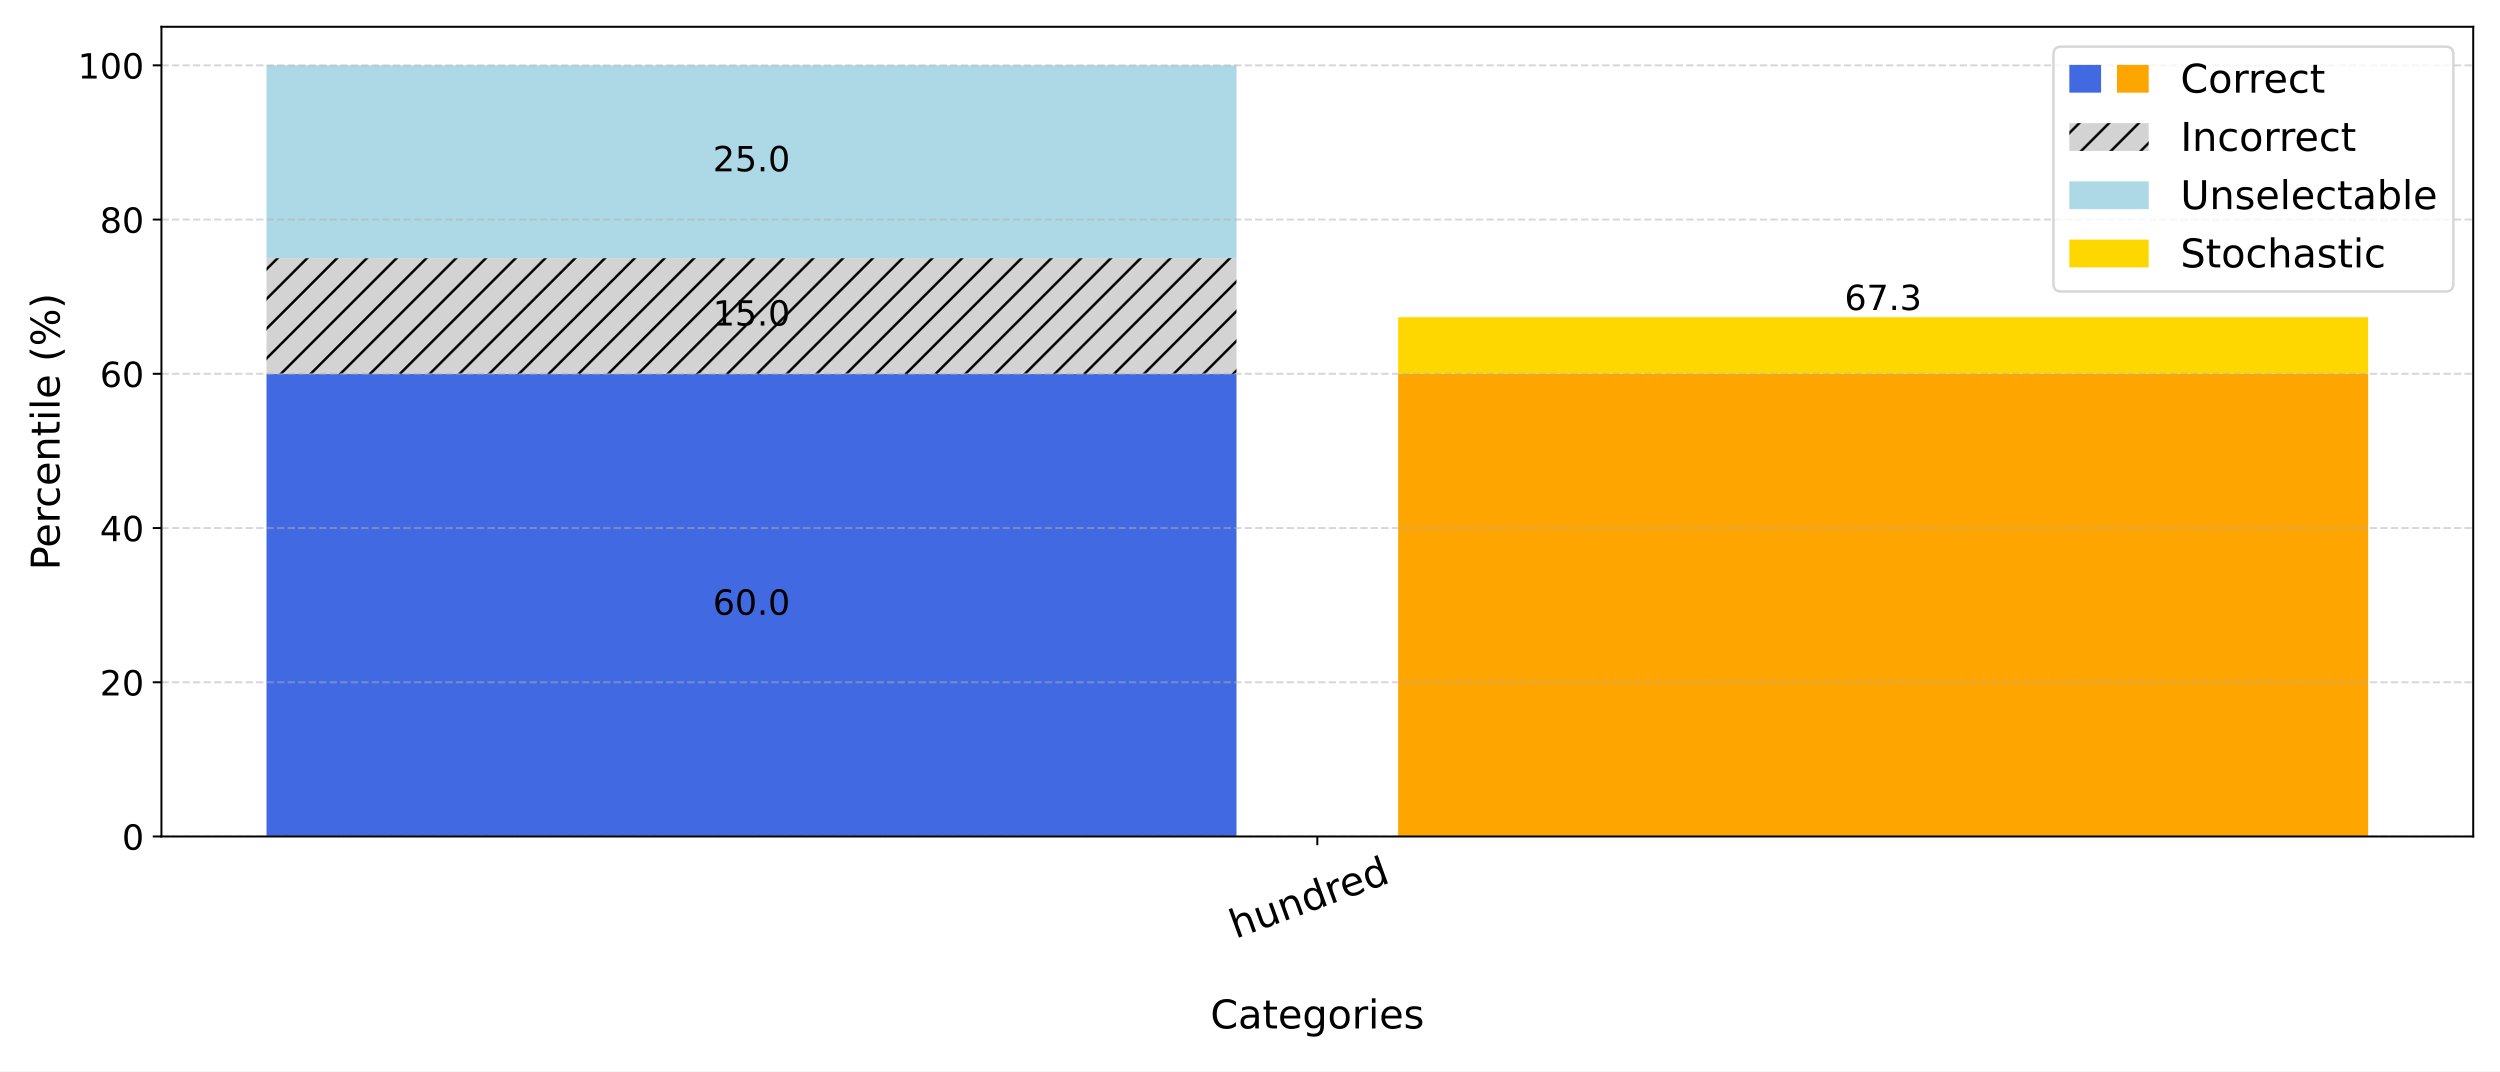
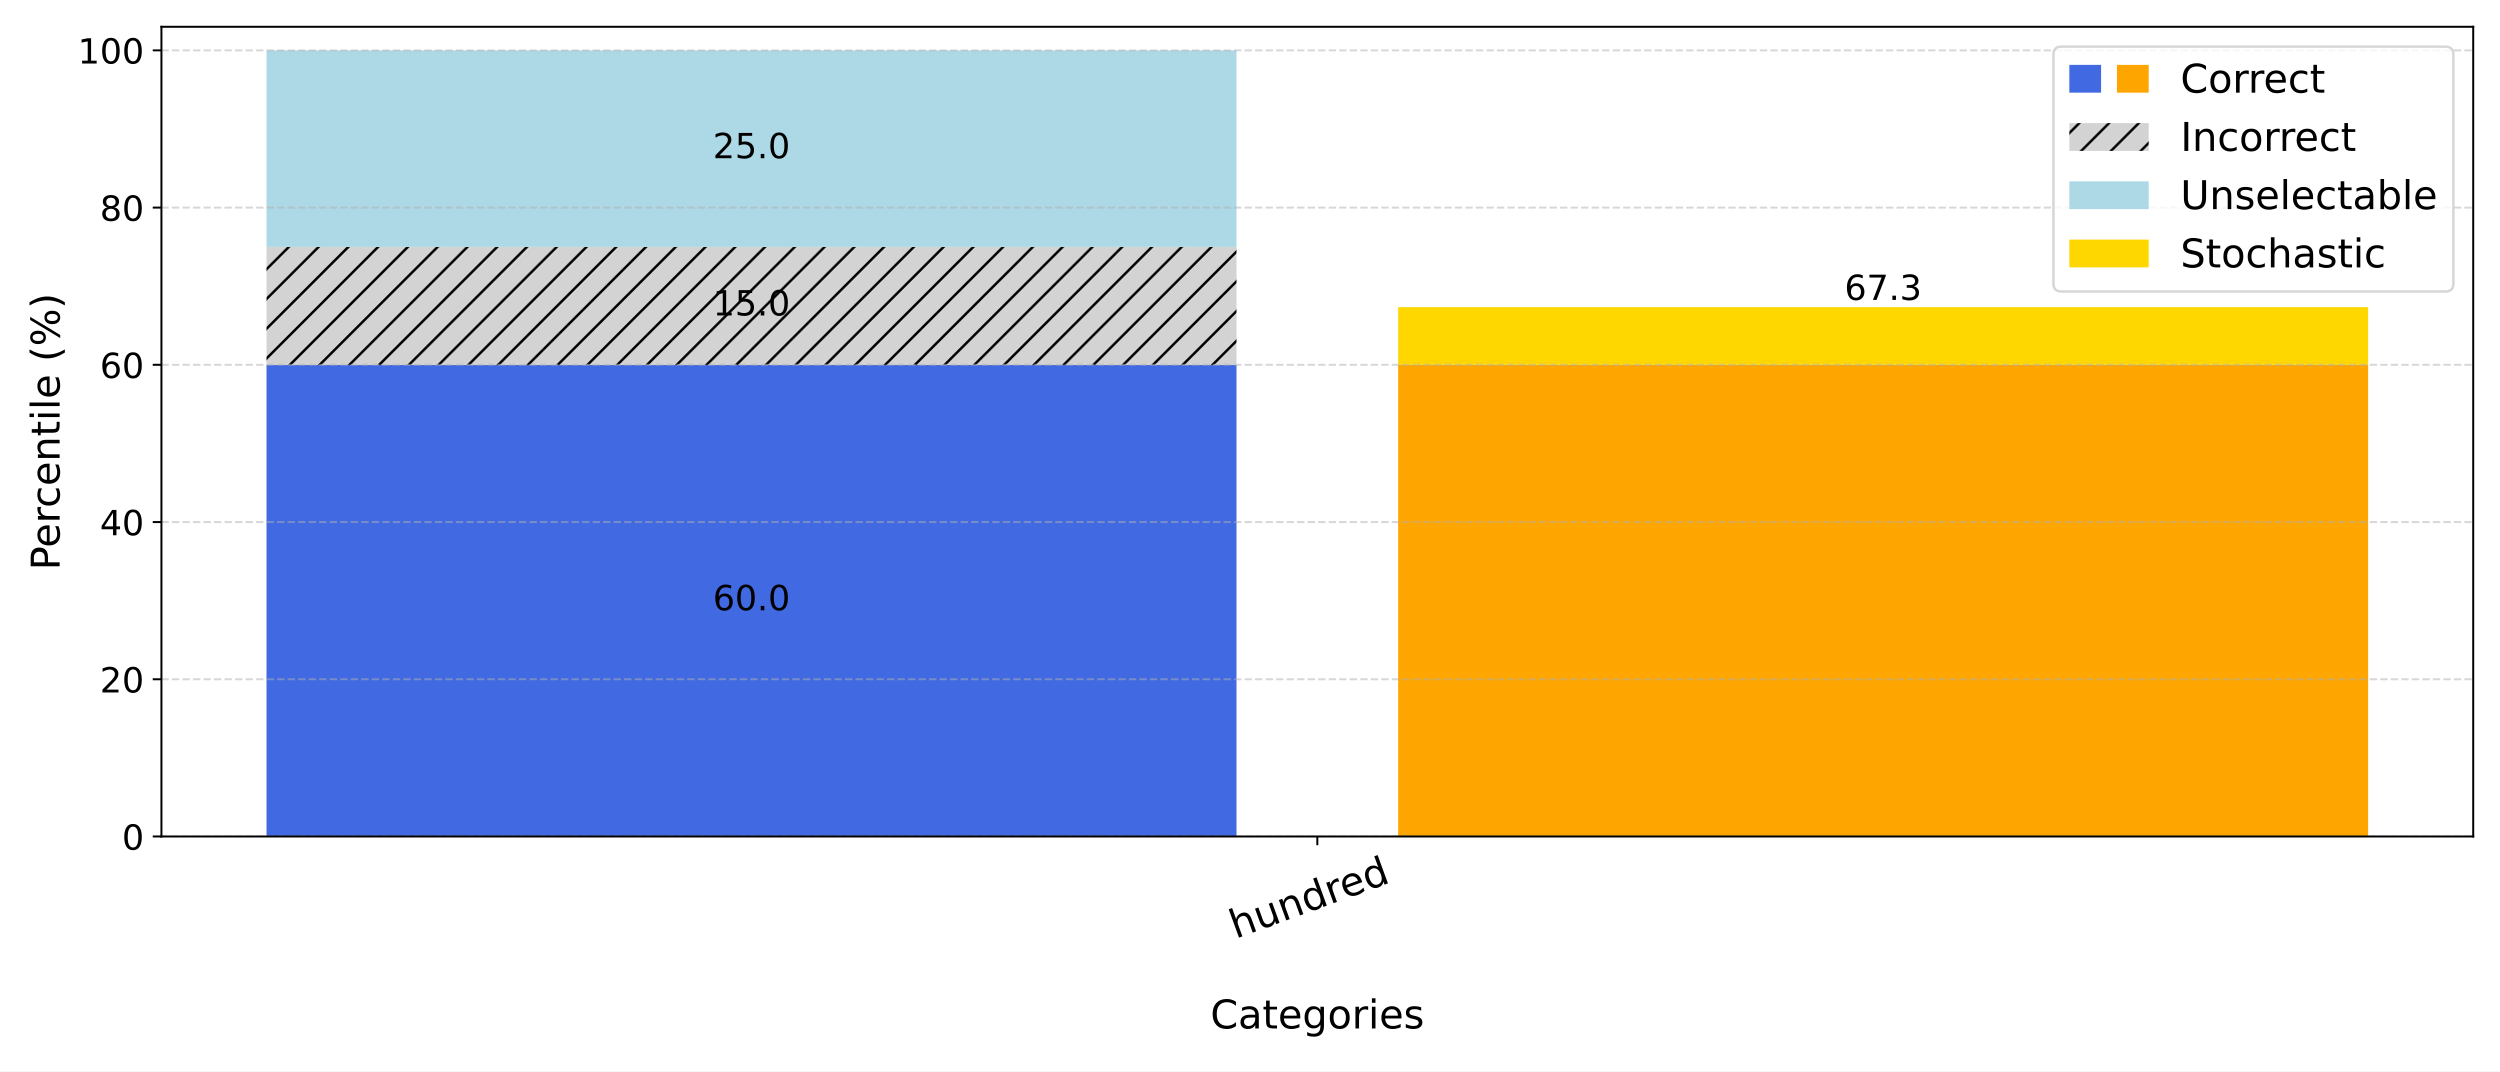
<svg xmlns="http://www.w3.org/2000/svg" xmlns:xlink="http://www.w3.org/1999/xlink" width="1008pt" height="432pt" viewBox="0 0 1008 432" version="1.1">
  <defs>
    <style type="text/css">*{stroke-linejoin: round; stroke-linecap: butt}</style>
  </defs>
  <g id="figure_1">
    <g id="patch_1">
      <path d="M 0 432  L 1008 432  L 1008 0  L 0 0  z " style="fill: #ffffff" />
    </g>
    <g id="axes_1">
      <g id="patch_2">
        <path d="M 65.09 337.272  L 997.2 337.272  L 997.2 10.8  L 65.09 10.8  z " style="fill: #ffffff" />
      </g>
      <g id="patch_3">
-         <path d="M 107.459 337.272  L 498.554 337.272  L 498.554 150.717  L 107.459 150.717  z " clip-path="url(#peb05d94b4e)" style="fill: #4169e1" />
+         <path d="M 107.459 337.272  L 498.554 337.272  L 498.554 147.094  L 107.459 147.094  z " clip-path="url(#p89131a1933)" style="fill: #4169e1" />
      </g>
      <g id="patch_4">
-         <path d="M 107.459 150.717  L 498.554 150.717  L 498.554 104.078  L 107.459 104.078  z " clip-path="url(#peb05d94b4e)" style="fill: url(#heb16faf4a8)" />
+         <path d="M 107.459 147.094  L 498.554 147.094  L 498.554 99.55  L 107.459 99.55  z " clip-path="url(#p89131a1933)" style="fill: url(#h31f3ede059)" />
      </g>
      <g id="patch_5">
-         <path d="M 107.459 104.078  L 498.554 104.078  L 498.554 26.346  L 107.459 26.346  z " clip-path="url(#peb05d94b4e)" style="fill: #add8e6" />
+         <path d="M 107.459 99.55  L 498.554 99.55  L 498.554 20.309  L 107.459 20.309  z " clip-path="url(#p89131a1933)" style="fill: #add8e6" />
      </g>
      <g id="patch_6">
-         <path d="M 563.736 337.272  L 954.831 337.272  L 954.831 150.717  L 563.736 150.717  z " clip-path="url(#peb05d94b4e)" style="fill: #ffa500" />
+         <path d="M 563.736 337.272  L 954.831 337.272  L 954.831 147.094  L 563.736 147.094  z " clip-path="url(#p89131a1933)" style="fill: #ffa500" />
      </g>
      <g id="patch_7">
-         <path d="M 563.736 150.717  L 954.831 150.717  L 954.831 127.915  L 563.736 127.915  z " clip-path="url(#peb05d94b4e)" style="fill: #ffd700" />
+         <path d="M 563.736 147.094  L 954.831 147.094  L 954.831 123.85  L 563.736 123.85  z " clip-path="url(#p89131a1933)" style="fill: #ffd700" />
      </g>
      <g id="matplotlib.axis_1">
        <g id="xtick_1">
          <g id="line2d_1">
            <defs>
-               <path id="mb4497690f7" d="M 0 0  L 0 3.5  " style="stroke: #000000; stroke-width: 0.8" />
+               <path id="m5c896ba273" d="M 0 0  L 0 3.5  " style="stroke: #000000; stroke-width: 0.8" />
            </defs>
            <g>
-               <use xlink:href="#mb4497690f7" x="531.145" y="337.272" style="stroke: #000000; stroke-width: 0.8" />
+               <use xlink:href="#m5c896ba273" x="531.145" y="337.272" style="stroke: #000000; stroke-width: 0.8" />
            </g>
          </g>
          <g id="text_1">
            <text style="font-size: 16px; font-family: 'DejaVu Sans', 'Bitstream Vera Sans', 'Computer Modern Sans Serif', 'Lucida Grande', 'Verdana', 'Geneva', 'Lucid', 'Arial', 'Helvetica', 'Avant Garde', sans-serif" transform="translate(498.2066 378.5428) rotate(-20)">hundred</text>
            <text style="font-size: 16px; font-family: 'DejaVu Sans', 'Bitstream Vera Sans', 'Computer Modern Sans Serif', 'Lucida Grande', 'Verdana', 'Geneva', 'Lucid', 'Arial', 'Helvetica', 'Avant Garde', sans-serif" transform="translate(535.7189 383.9557) rotate(-20)" />
          </g>
        </g>
        <g id="text_2">
          <text style="font-size: 16px; font-family: 'DejaVu Sans', 'Bitstream Vera Sans', 'Computer Modern Sans Serif', 'Lucida Grande', 'Verdana', 'Geneva', 'Lucid', 'Arial', 'Helvetica', 'Avant Garde', sans-serif; text-anchor: middle" x="531.145" y="414.663" transform="rotate(-0 531.145 414.6631)">Categories</text>
        </g>
      </g>
      <g id="matplotlib.axis_2">
        <g id="ytick_1">
          <g id="line2d_2">
-             <path d="M 65.09 337.272  L 997.2 337.272  " clip-path="url(#peb05d94b4e)" style="fill: none; stroke-dasharray: 2.96,1.28; stroke-dashoffset: 0; stroke: #b0b0b0; stroke-opacity: 0.5; stroke-width: 0.8" />
+             <path d="M 65.09 337.272  L 997.2 337.272  " clip-path="url(#p89131a1933)" style="fill: none; stroke-dasharray: 2.96,1.28; stroke-dashoffset: 0; stroke: #b0b0b0; stroke-opacity: 0.5; stroke-width: 0.8" />
          </g>
          <g id="line2d_3">
            <defs>
-               <path id="m05ee2a37c8" d="M 0 0  L -3.5 0  " style="stroke: #000000; stroke-width: 0.8" />
+               <path id="m91620bbfbb" d="M 0 0  L -3.5 0  " style="stroke: #000000; stroke-width: 0.8" />
            </defs>
            <g>
-               <use xlink:href="#m05ee2a37c8" x="65.09" y="337.272" style="stroke: #000000; stroke-width: 0.8" />
+               <use xlink:href="#m91620bbfbb" x="65.09" y="337.272" style="stroke: #000000; stroke-width: 0.8" />
            </g>
          </g>
          <g id="text_3">
            <text style="font-size: 14px; font-family: 'DejaVu Sans', 'Bitstream Vera Sans', 'Computer Modern Sans Serif', 'Lucida Grande', 'Verdana', 'Geneva', 'Lucid', 'Arial', 'Helvetica', 'Avant Garde', sans-serif; text-anchor: end" x="58.09" y="342.591" transform="rotate(-0 58.09 342.5913)">0</text>
          </g>
        </g>
        <g id="ytick_2">
          <g id="line2d_4">
-             <path d="M 65.09 275.087  L 997.2 275.087  " clip-path="url(#peb05d94b4e)" style="fill: none; stroke-dasharray: 2.96,1.28; stroke-dashoffset: 0; stroke: #b0b0b0; stroke-opacity: 0.5; stroke-width: 0.8" />
+             <path d="M 65.09 273.88  L 997.2 273.88  " clip-path="url(#p89131a1933)" style="fill: none; stroke-dasharray: 2.96,1.28; stroke-dashoffset: 0; stroke: #b0b0b0; stroke-opacity: 0.5; stroke-width: 0.8" />
          </g>
          <g id="line2d_5">
            <g>
-               <use xlink:href="#m05ee2a37c8" x="65.09" y="275.087" style="stroke: #000000; stroke-width: 0.8" />
+               <use xlink:href="#m91620bbfbb" x="65.09" y="273.88" style="stroke: #000000; stroke-width: 0.8" />
            </g>
          </g>
          <g id="text_4">
-             <text style="font-size: 14px; font-family: 'DejaVu Sans', 'Bitstream Vera Sans', 'Computer Modern Sans Serif', 'Lucida Grande', 'Verdana', 'Geneva', 'Lucid', 'Arial', 'Helvetica', 'Avant Garde', sans-serif; text-anchor: end" x="58.09" y="280.406" transform="rotate(-0 58.09 280.4061)">20</text>
+             <text style="font-size: 14px; font-family: 'DejaVu Sans', 'Bitstream Vera Sans', 'Computer Modern Sans Serif', 'Lucida Grande', 'Verdana', 'Geneva', 'Lucid', 'Arial', 'Helvetica', 'Avant Garde', sans-serif; text-anchor: end" x="58.09" y="279.199" transform="rotate(-0 58.09 279.1986)">20</text>
          </g>
        </g>
        <g id="ytick_3">
          <g id="line2d_6">
-             <path d="M 65.09 212.902  L 997.2 212.902  " clip-path="url(#peb05d94b4e)" style="fill: none; stroke-dasharray: 2.96,1.28; stroke-dashoffset: 0; stroke: #b0b0b0; stroke-opacity: 0.5; stroke-width: 0.8" />
+             <path d="M 65.09 210.487  L 997.2 210.487  " clip-path="url(#p89131a1933)" style="fill: none; stroke-dasharray: 2.96,1.28; stroke-dashoffset: 0; stroke: #b0b0b0; stroke-opacity: 0.5; stroke-width: 0.8" />
          </g>
          <g id="line2d_7">
            <g>
-               <use xlink:href="#m05ee2a37c8" x="65.09" y="212.902" style="stroke: #000000; stroke-width: 0.8" />
+               <use xlink:href="#m91620bbfbb" x="65.09" y="210.487" style="stroke: #000000; stroke-width: 0.8" />
            </g>
          </g>
          <g id="text_5">
-             <text style="font-size: 14px; font-family: 'DejaVu Sans', 'Bitstream Vera Sans', 'Computer Modern Sans Serif', 'Lucida Grande', 'Verdana', 'Geneva', 'Lucid', 'Arial', 'Helvetica', 'Avant Garde', sans-serif; text-anchor: end" x="58.09" y="218.221" transform="rotate(-0 58.09 218.2209)">40</text>
+             <text style="font-size: 14px; font-family: 'DejaVu Sans', 'Bitstream Vera Sans', 'Computer Modern Sans Serif', 'Lucida Grande', 'Verdana', 'Geneva', 'Lucid', 'Arial', 'Helvetica', 'Avant Garde', sans-serif; text-anchor: end" x="58.09" y="215.806" transform="rotate(-0 58.09 215.8059)">40</text>
          </g>
        </g>
        <g id="ytick_4">
          <g id="line2d_8">
-             <path d="M 65.09 150.717  L 997.2 150.717  " clip-path="url(#peb05d94b4e)" style="fill: none; stroke-dasharray: 2.96,1.28; stroke-dashoffset: 0; stroke: #b0b0b0; stroke-opacity: 0.5; stroke-width: 0.8" />
+             <path d="M 65.09 147.094  L 997.2 147.094  " clip-path="url(#p89131a1933)" style="fill: none; stroke-dasharray: 2.96,1.28; stroke-dashoffset: 0; stroke: #b0b0b0; stroke-opacity: 0.5; stroke-width: 0.8" />
          </g>
          <g id="line2d_9">
            <g>
-               <use xlink:href="#m05ee2a37c8" x="65.09" y="150.717" style="stroke: #000000; stroke-width: 0.8" />
+               <use xlink:href="#m91620bbfbb" x="65.09" y="147.094" style="stroke: #000000; stroke-width: 0.8" />
            </g>
          </g>
          <g id="text_6">
-             <text style="font-size: 14px; font-family: 'DejaVu Sans', 'Bitstream Vera Sans', 'Computer Modern Sans Serif', 'Lucida Grande', 'Verdana', 'Geneva', 'Lucid', 'Arial', 'Helvetica', 'Avant Garde', sans-serif; text-anchor: end" x="58.09" y="156.036" transform="rotate(-0 58.09 156.0356)">60</text>
+             <text style="font-size: 14px; font-family: 'DejaVu Sans', 'Bitstream Vera Sans', 'Computer Modern Sans Serif', 'Lucida Grande', 'Verdana', 'Geneva', 'Lucid', 'Arial', 'Helvetica', 'Avant Garde', sans-serif; text-anchor: end" x="58.09" y="152.413" transform="rotate(-0 58.09 152.4132)">60</text>
          </g>
        </g>
        <g id="ytick_5">
          <g id="line2d_10">
-             <path d="M 65.09 88.532  L 997.2 88.532  " clip-path="url(#peb05d94b4e)" style="fill: none; stroke-dasharray: 2.96,1.28; stroke-dashoffset: 0; stroke: #b0b0b0; stroke-opacity: 0.5; stroke-width: 0.8" />
+             <path d="M 65.09 83.702  L 997.2 83.702  " clip-path="url(#p89131a1933)" style="fill: none; stroke-dasharray: 2.96,1.28; stroke-dashoffset: 0; stroke: #b0b0b0; stroke-opacity: 0.5; stroke-width: 0.8" />
          </g>
          <g id="line2d_11">
            <g>
-               <use xlink:href="#m05ee2a37c8" x="65.09" y="88.532" style="stroke: #000000; stroke-width: 0.8" />
+               <use xlink:href="#m91620bbfbb" x="65.09" y="83.702" style="stroke: #000000; stroke-width: 0.8" />
            </g>
          </g>
          <g id="text_7">
-             <text style="font-size: 14px; font-family: 'DejaVu Sans', 'Bitstream Vera Sans', 'Computer Modern Sans Serif', 'Lucida Grande', 'Verdana', 'Geneva', 'Lucid', 'Arial', 'Helvetica', 'Avant Garde', sans-serif; text-anchor: end" x="58.09" y="93.85" transform="rotate(-0 58.09 93.85042)">80</text>
+             <text style="font-size: 14px; font-family: 'DejaVu Sans', 'Bitstream Vera Sans', 'Computer Modern Sans Serif', 'Lucida Grande', 'Verdana', 'Geneva', 'Lucid', 'Arial', 'Helvetica', 'Avant Garde', sans-serif; text-anchor: end" x="58.09" y="89.021" transform="rotate(-0 58.09 89.0205)">80</text>
          </g>
        </g>
        <g id="ytick_6">
          <g id="line2d_12">
-             <path d="M 65.09 26.346  L 997.2 26.346  " clip-path="url(#peb05d94b4e)" style="fill: none; stroke-dasharray: 2.96,1.28; stroke-dashoffset: 0; stroke: #b0b0b0; stroke-opacity: 0.5; stroke-width: 0.8" />
+             <path d="M 65.09 20.309  L 997.2 20.309  " clip-path="url(#p89131a1933)" style="fill: none; stroke-dasharray: 2.96,1.28; stroke-dashoffset: 0; stroke: #b0b0b0; stroke-opacity: 0.5; stroke-width: 0.8" />
          </g>
          <g id="line2d_13">
            <g>
-               <use xlink:href="#m05ee2a37c8" x="65.09" y="26.346" style="stroke: #000000; stroke-width: 0.8" />
+               <use xlink:href="#m91620bbfbb" x="65.09" y="20.309" style="stroke: #000000; stroke-width: 0.8" />
            </g>
          </g>
          <g id="text_8">
-             <text style="font-size: 14px; font-family: 'DejaVu Sans', 'Bitstream Vera Sans', 'Computer Modern Sans Serif', 'Lucida Grande', 'Verdana', 'Geneva', 'Lucid', 'Arial', 'Helvetica', 'Avant Garde', sans-serif; text-anchor: end" x="58.09" y="31.665" transform="rotate(-0 58.09 31.66521)">100</text>
+             <text style="font-size: 14px; font-family: 'DejaVu Sans', 'Bitstream Vera Sans', 'Computer Modern Sans Serif', 'Lucida Grande', 'Verdana', 'Geneva', 'Lucid', 'Arial', 'Helvetica', 'Avant Garde', sans-serif; text-anchor: end" x="58.09" y="25.628" transform="rotate(-0 58.09 25.62781)">100</text>
          </g>
        </g>
        <g id="text_9">
          <text style="font-size: 16px; font-family: 'DejaVu Sans', 'Bitstream Vera Sans', 'Computer Modern Sans Serif', 'Lucida Grande', 'Verdana', 'Geneva', 'Lucid', 'Arial', 'Helvetica', 'Avant Garde', sans-serif; text-anchor: middle" x="24.04" y="174.036" transform="rotate(-90 24.04 174.0362)">Percentile (%)</text>
        </g>
      </g>
      <g id="patch_8">
        <path d="M 65.09 337.272  L 65.09 10.8  " style="fill: none; stroke: #000000; stroke-width: 0.8; stroke-linejoin: miter; stroke-linecap: square" />
      </g>
      <g id="patch_9">
        <path d="M 997.2 337.272  L 997.2 10.8  " style="fill: none; stroke: #000000; stroke-width: 0.8; stroke-linejoin: miter; stroke-linecap: square" />
      </g>
      <g id="patch_10">
        <path d="M 65.09 337.272  L 997.2 337.272  " style="fill: none; stroke: #000000; stroke-width: 0.8; stroke-linejoin: miter; stroke-linecap: square" />
      </g>
      <g id="patch_11">
        <path d="M 65.09 10.8  L 997.2 10.8  " style="fill: none; stroke: #000000; stroke-width: 0.8; stroke-linejoin: miter; stroke-linecap: square" />
      </g>
      <g id="text_10">
-         <text style="font-size: 14px; font-family: 'DejaVu Sans', 'Bitstream Vera Sans', 'Computer Modern Sans Serif', 'Lucida Grande', 'Verdana', 'Geneva', 'Lucid', 'Arial', 'Helvetica', 'Avant Garde', sans-serif; text-anchor: middle" x="303.006" y="247.858" transform="rotate(-0 303.0062 247.8577)">60.0</text>
+         <text style="font-size: 14px; font-family: 'DejaVu Sans', 'Bitstream Vera Sans', 'Computer Modern Sans Serif', 'Lucida Grande', 'Verdana', 'Geneva', 'Lucid', 'Arial', 'Helvetica', 'Avant Garde', sans-serif; text-anchor: middle" x="303.006" y="246.046" transform="rotate(-0 303.0062 246.0465)">60.0</text>
      </g>
      <g id="text_11">
-         <text style="font-size: 14px; font-family: 'DejaVu Sans', 'Bitstream Vera Sans', 'Computer Modern Sans Serif', 'Lucida Grande', 'Verdana', 'Geneva', 'Lucid', 'Arial', 'Helvetica', 'Avant Garde', sans-serif; text-anchor: middle" x="303.006" y="131.26" transform="rotate(-0 303.0062 131.2604)">15.0</text>
+         <text style="font-size: 14px; font-family: 'DejaVu Sans', 'Bitstream Vera Sans', 'Computer Modern Sans Serif', 'Lucida Grande', 'Verdana', 'Geneva', 'Lucid', 'Arial', 'Helvetica', 'Avant Garde', sans-serif; text-anchor: middle" x="303.006" y="127.185" transform="rotate(-0 303.0062 127.1852)">15.0</text>
      </g>
      <g id="text_12">
-         <text style="font-size: 14px; font-family: 'DejaVu Sans', 'Bitstream Vera Sans', 'Computer Modern Sans Serif', 'Lucida Grande', 'Verdana', 'Geneva', 'Lucid', 'Arial', 'Helvetica', 'Avant Garde', sans-serif; text-anchor: middle" x="303.006" y="69.075" transform="rotate(-0 303.0062 69.07519)">25.0</text>
+         <text style="font-size: 14px; font-family: 'DejaVu Sans', 'Bitstream Vera Sans', 'Computer Modern Sans Serif', 'Lucida Grande', 'Verdana', 'Geneva', 'Lucid', 'Arial', 'Helvetica', 'Avant Garde', sans-serif; text-anchor: middle" x="303.006" y="63.792" transform="rotate(-0 303.0062 63.79246)">25.0</text>
      </g>
      <g id="text_13">
-         <text style="font-size: 14px; font-family: 'DejaVu Sans', 'Bitstream Vera Sans', 'Computer Modern Sans Serif', 'Lucida Grande', 'Verdana', 'Geneva', 'Lucid', 'Arial', 'Helvetica', 'Avant Garde', sans-serif; text-anchor: middle" x="759.284" y="125.004" transform="rotate(-0 759.2838 125.0039)">67.3</text>
+         <text style="font-size: 14px; font-family: 'DejaVu Sans', 'Bitstream Vera Sans', 'Computer Modern Sans Serif', 'Lucida Grande', 'Verdana', 'Geneva', 'Lucid', 'Arial', 'Helvetica', 'Avant Garde', sans-serif; text-anchor: middle" x="759.284" y="120.939" transform="rotate(-0 759.2838 120.9387)">67.3</text>
      </g>
      <g id="legend_1">
        <g id="patch_12">
          <path d="M 831.158 117.54  L 986 117.54  Q 989.2 117.54 989.2 114.34  L 989.2 22  Q 989.2 18.8 986 18.8  L 831.158 18.8  Q 827.957 18.8 827.957 22  L 827.957 114.34  Q 827.957 117.54 831.158 117.54  z " style="fill: #ffffff; opacity: 0.8; stroke: #cccccc; stroke-linejoin: miter" />
        </g>
        <g id="patch_13">
          <path d="M 834.357 37.358  L 847.158 37.358  L 847.158 26.157  L 834.357 26.157  z " style="fill: #4169e1" />
        </g>
        <g id="patch_14">
          <path d="M 853.558 37.358  L 866.357 37.358  L 866.357 26.157  L 853.558 26.157  z " style="fill: #ffa500" />
        </g>
        <g id="text_14">
          <text style="font-size: 16px; font-family: 'DejaVu Sans', 'Bitstream Vera Sans', 'Computer Modern Sans Serif', 'Lucida Grande', 'Verdana', 'Geneva', 'Lucid', 'Arial', 'Helvetica', 'Avant Garde', sans-serif; text-anchor: start" x="879.158" y="37.358" transform="rotate(-0 879.1575 37.3575)">Correct</text>
        </g>
        <g id="patch_15">
-           <path d="M 834.357 60.843  L 866.357 60.843  L 866.357 49.642  L 834.357 49.642  z " style="fill: url(#heb16faf4a8)" />
+           <path d="M 834.357 60.843  L 866.357 60.843  L 866.357 49.642  L 834.357 49.642  z " style="fill: url(#h31f3ede059)" />
        </g>
        <g id="text_15">
          <text style="font-size: 16px; font-family: 'DejaVu Sans', 'Bitstream Vera Sans', 'Computer Modern Sans Serif', 'Lucida Grande', 'Verdana', 'Geneva', 'Lucid', 'Arial', 'Helvetica', 'Avant Garde', sans-serif; text-anchor: start" x="879.158" y="60.843" transform="rotate(-0 879.1575 60.8425)">Incorrect</text>
        </g>
        <g id="patch_16">
          <path d="M 834.357 84.328  L 866.357 84.328  L 866.357 73.127  L 834.357 73.127  z " style="fill: #add8e6" />
        </g>
        <g id="text_16">
          <text style="font-size: 16px; font-family: 'DejaVu Sans', 'Bitstream Vera Sans', 'Computer Modern Sans Serif', 'Lucida Grande', 'Verdana', 'Geneva', 'Lucid', 'Arial', 'Helvetica', 'Avant Garde', sans-serif; text-anchor: start" x="879.158" y="84.328" transform="rotate(-0 879.1575 84.3275)">Unselectable</text>
        </g>
        <g id="patch_17">
          <path d="M 834.357 107.812  L 866.357 107.812  L 866.357 96.612  L 834.357 96.612  z " style="fill: #ffd700" />
        </g>
        <g id="text_17">
          <text style="font-size: 16px; font-family: 'DejaVu Sans', 'Bitstream Vera Sans', 'Computer Modern Sans Serif', 'Lucida Grande', 'Verdana', 'Geneva', 'Lucid', 'Arial', 'Helvetica', 'Avant Garde', sans-serif; text-anchor: start" x="879.158" y="107.812" transform="rotate(-0 879.1575 107.8125)">Stochastic</text>
        </g>
      </g>
    </g>
  </g>
  <defs>
-     <clipPath id="peb05d94b4e">
+     <clipPath id="p89131a1933">
      <rect x="65.09" y="10.8" width="932.11" height="326.472" />
    </clipPath>
  </defs>
  <defs>
-     <pattern id="heb16faf4a8" patternUnits="userSpaceOnUse" x="0" y="0" width="72" height="72">
+     <pattern id="h31f3ede059" patternUnits="userSpaceOnUse" x="0" y="0" width="72" height="72">
      <rect x="0" y="0" width="73" height="73" fill="#d3d3d3" />
      <path d="M -36 36  L 36 -36  M -30 42  L 42 -30  M -24 48  L 48 -24  M -18 54  L 54 -18  M -12 60  L 60 -12  M -6 66  L 66 -6  M 0 72  L 72 0  M 6 78  L 78 6  M 12 84  L 84 12  M 18 90  L 90 18  M 24 96  L 96 24  M 30 102  L 102 30  M 36 108  L 108 36  " style="fill: #000000; stroke: #000000; stroke-width: 1.0; stroke-linecap: butt; stroke-linejoin: miter" />
    </pattern>
  </defs>
</svg>
